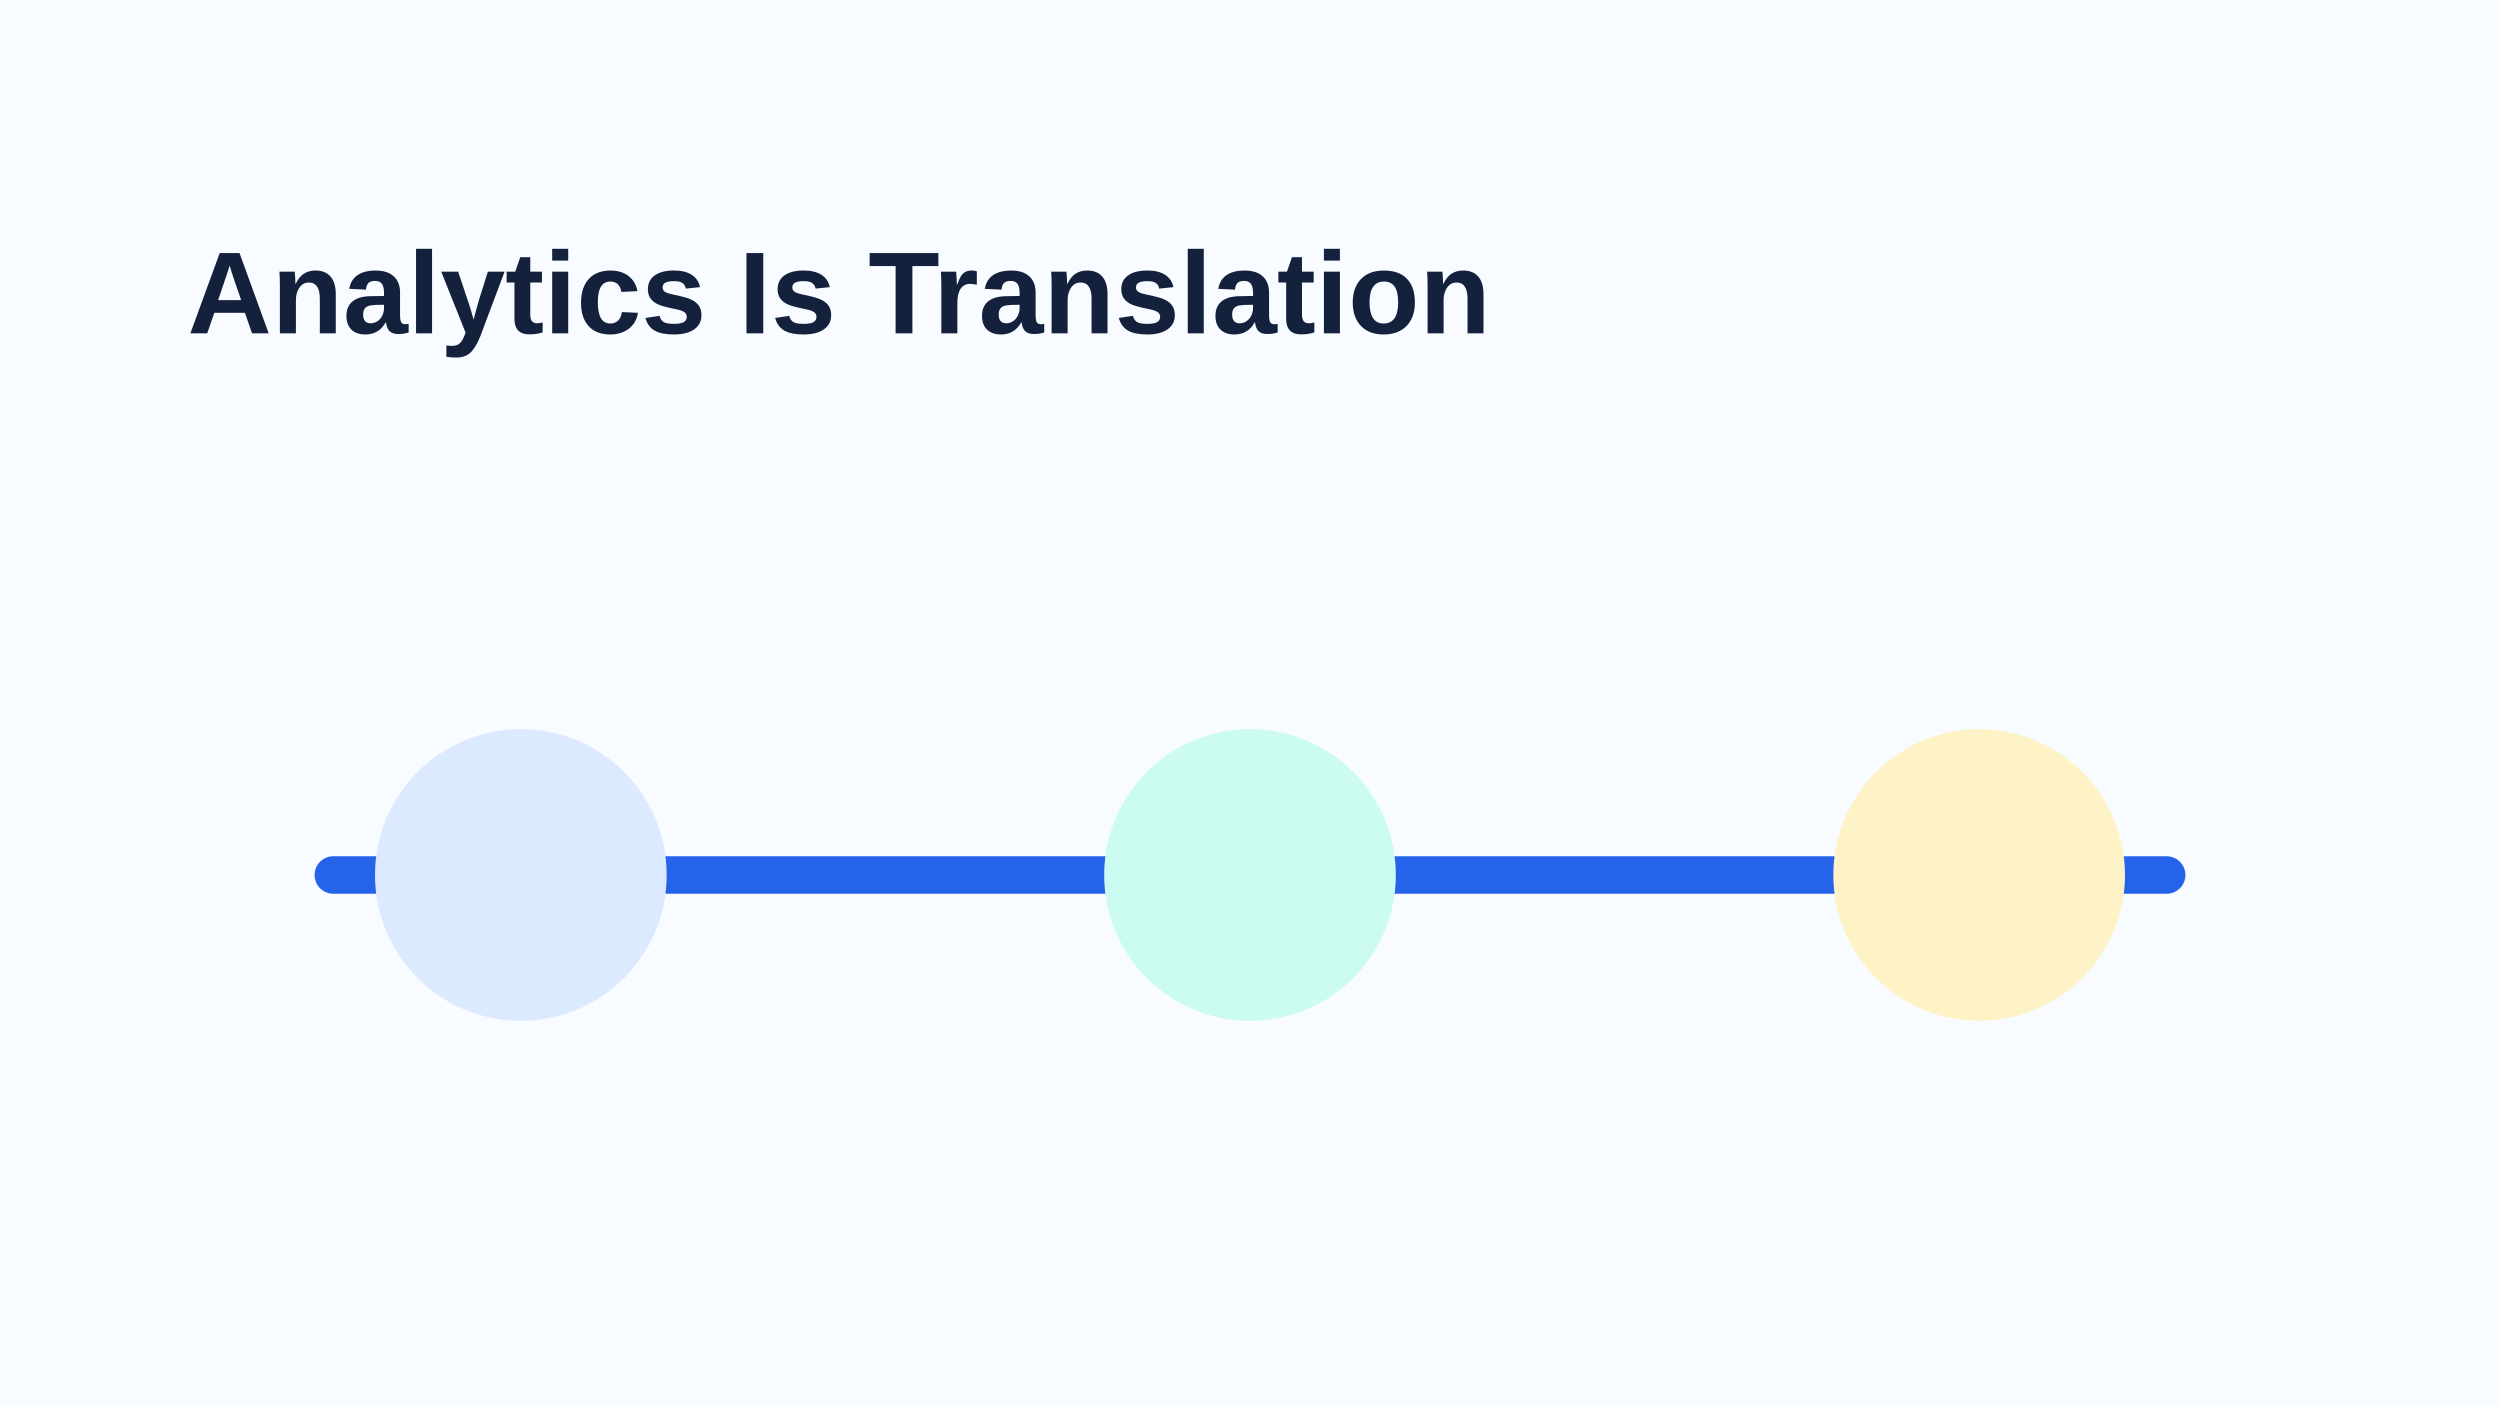
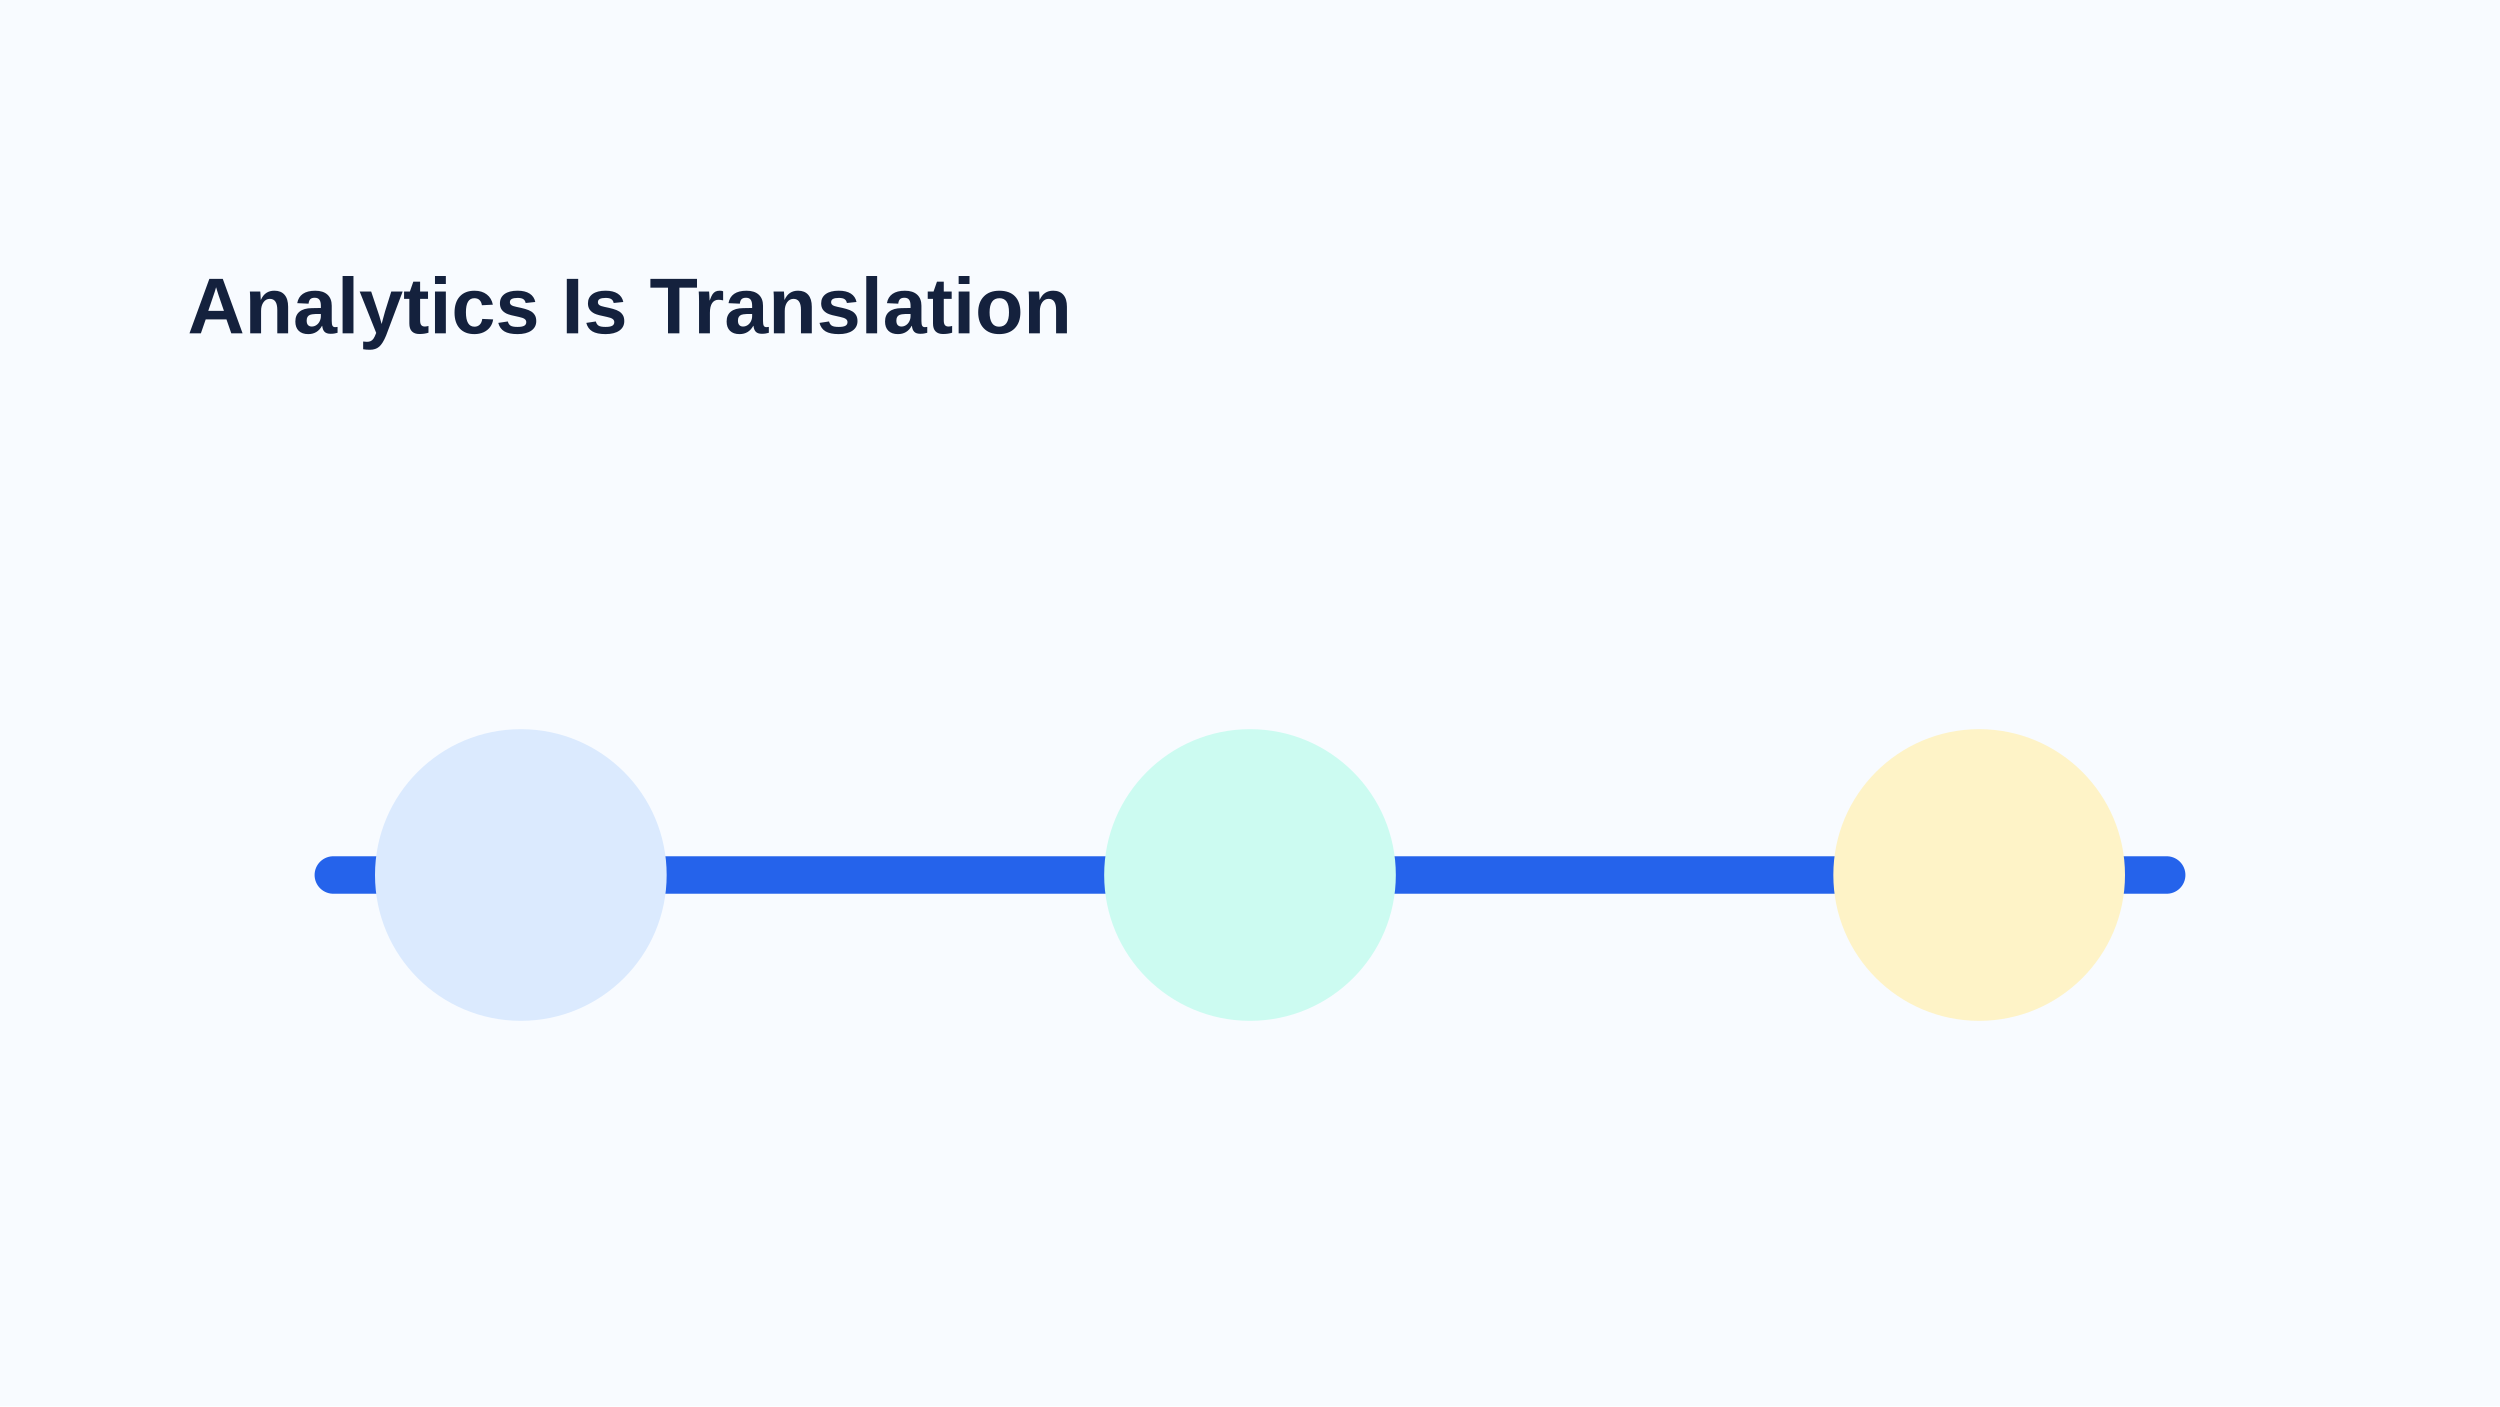
<svg xmlns="http://www.w3.org/2000/svg" viewBox="0 0 1200 675">
  <rect width="1200" height="675" fill="#f8fbff" />
-   <text x="90" y="160" font-family="Arial" font-size="56" font-weight="700" fill="#14213d">Analytics Is Translation</text>
+   <text x="90" y="160" font-family="Arial, Helvetica, sans-serif" font-size="38" font-weight="700" fill="#14213d">Analytics Is Translation</text>
  <path d="M160 420h880" stroke="#2563eb" stroke-width="18" stroke-linecap="round" />
  <circle cx="250" cy="420" r="70" fill="#dbeafe" />
  <circle cx="600" cy="420" r="70" fill="#ccfbf1" />
  <circle cx="950" cy="420" r="70" fill="#fef3c7" />
</svg>
